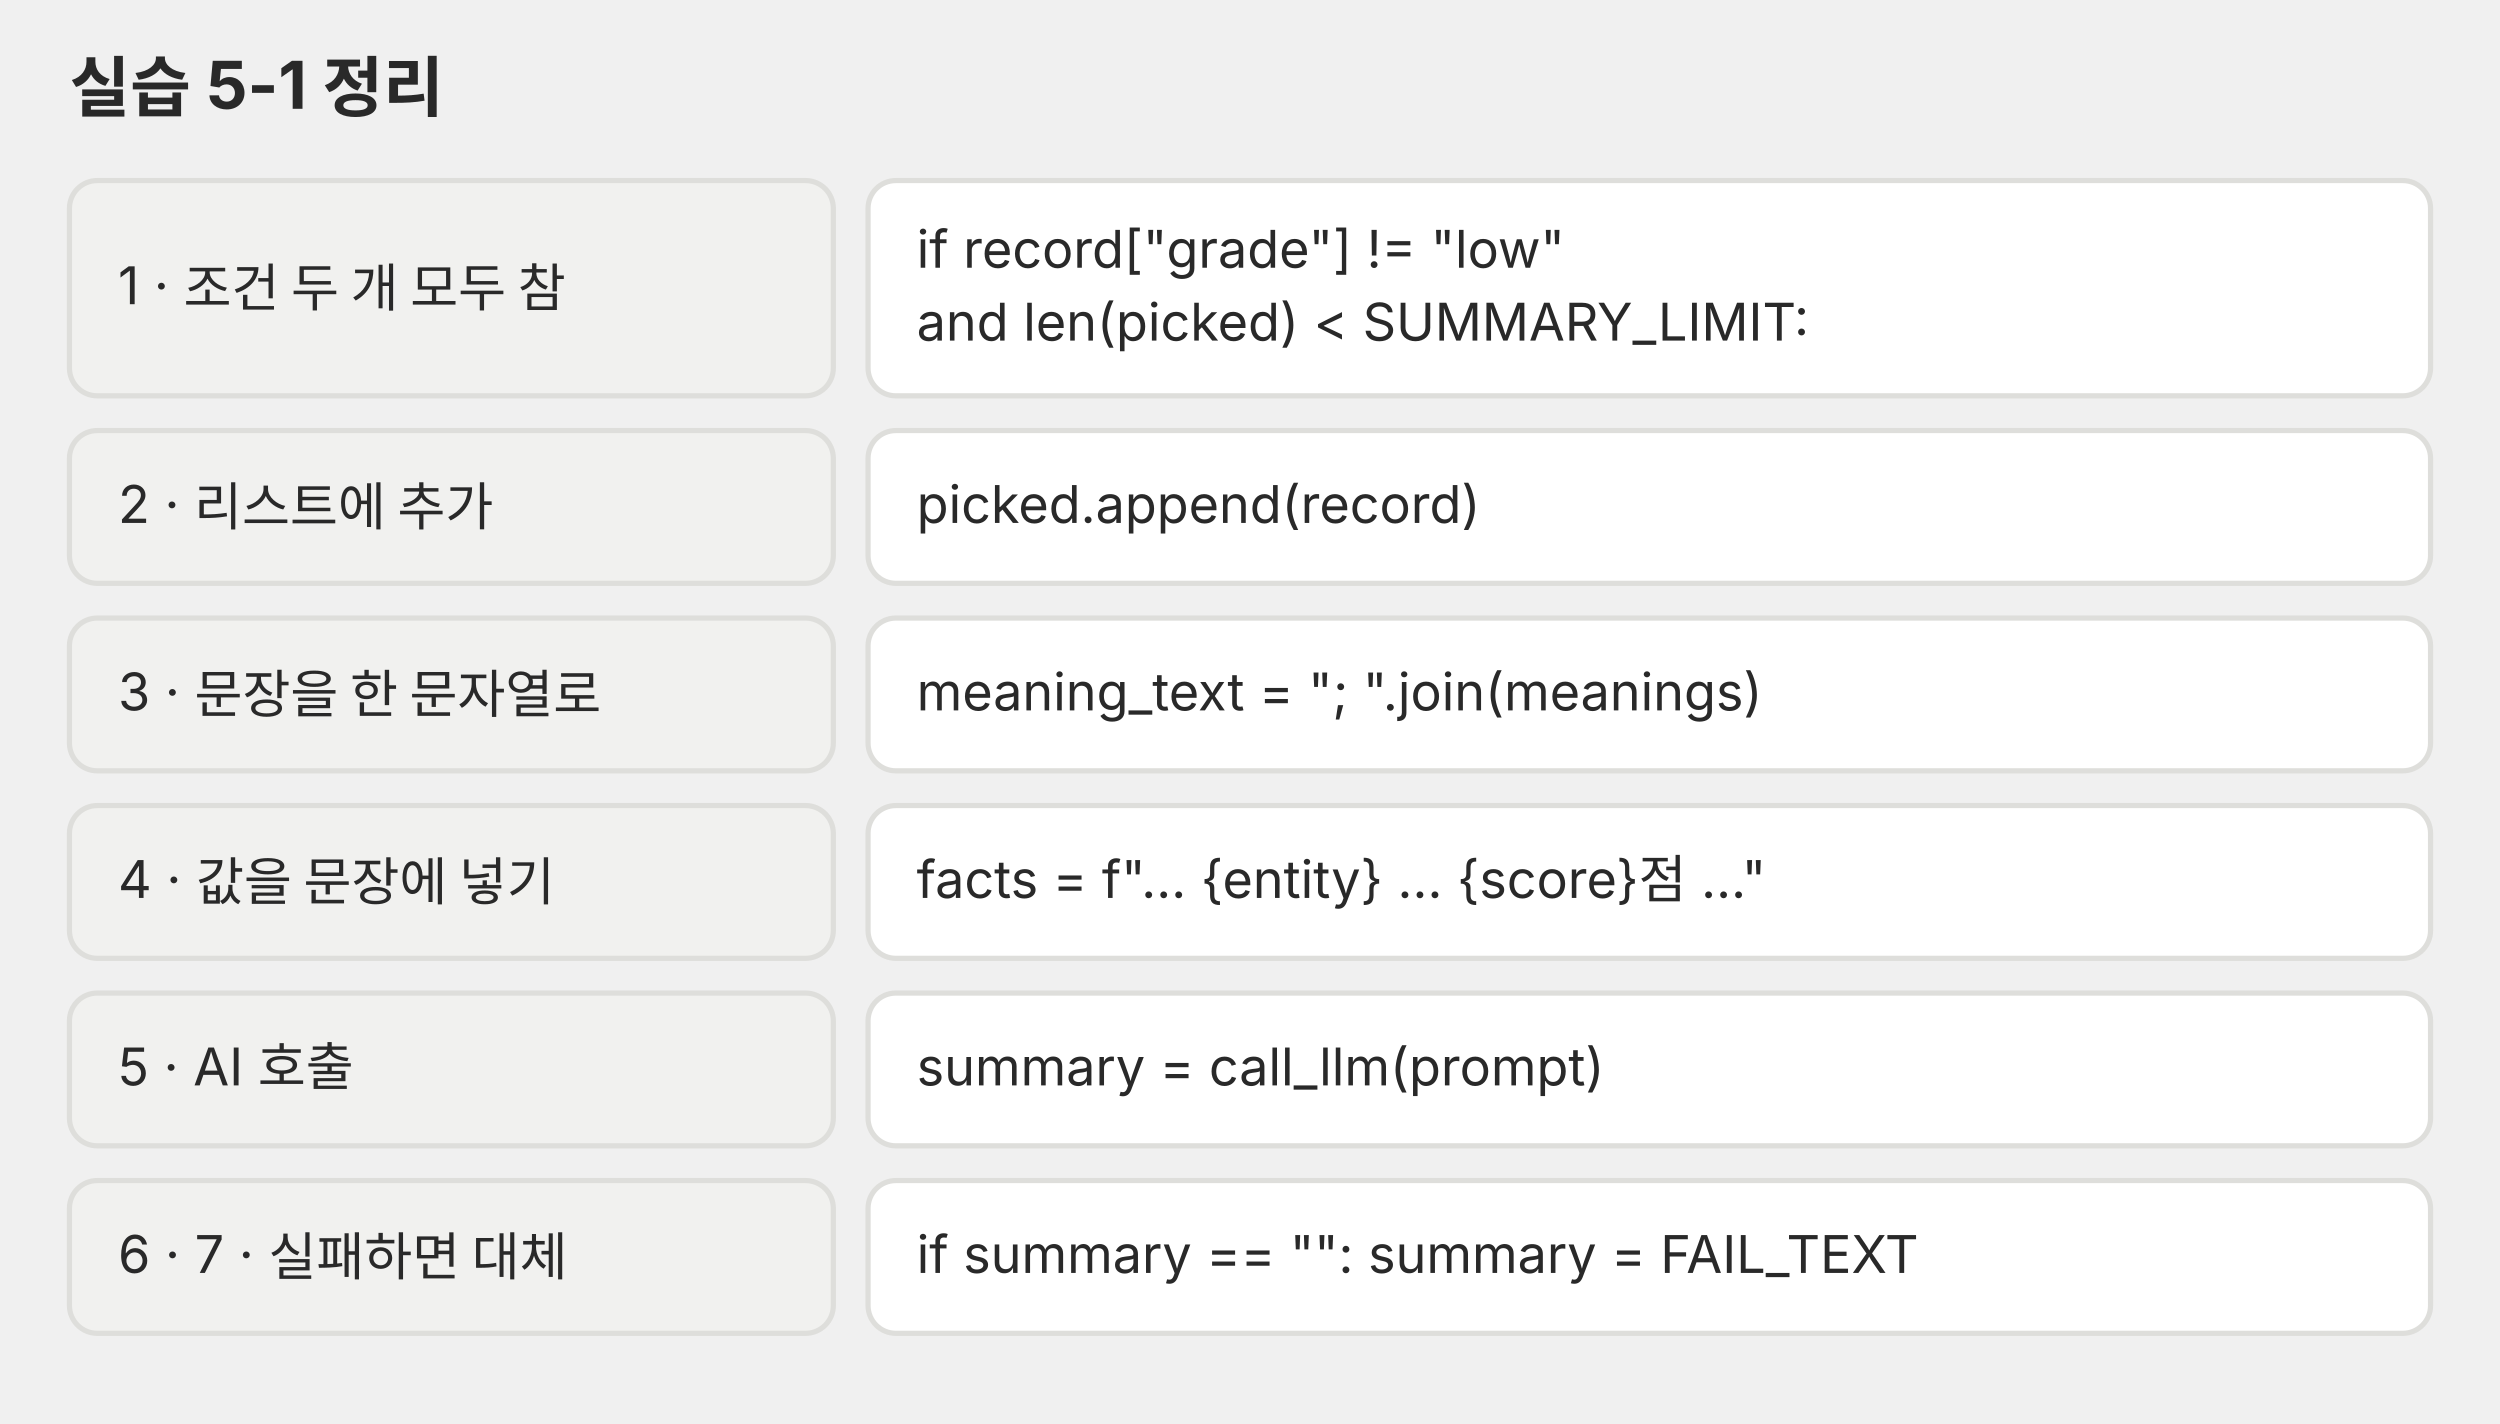
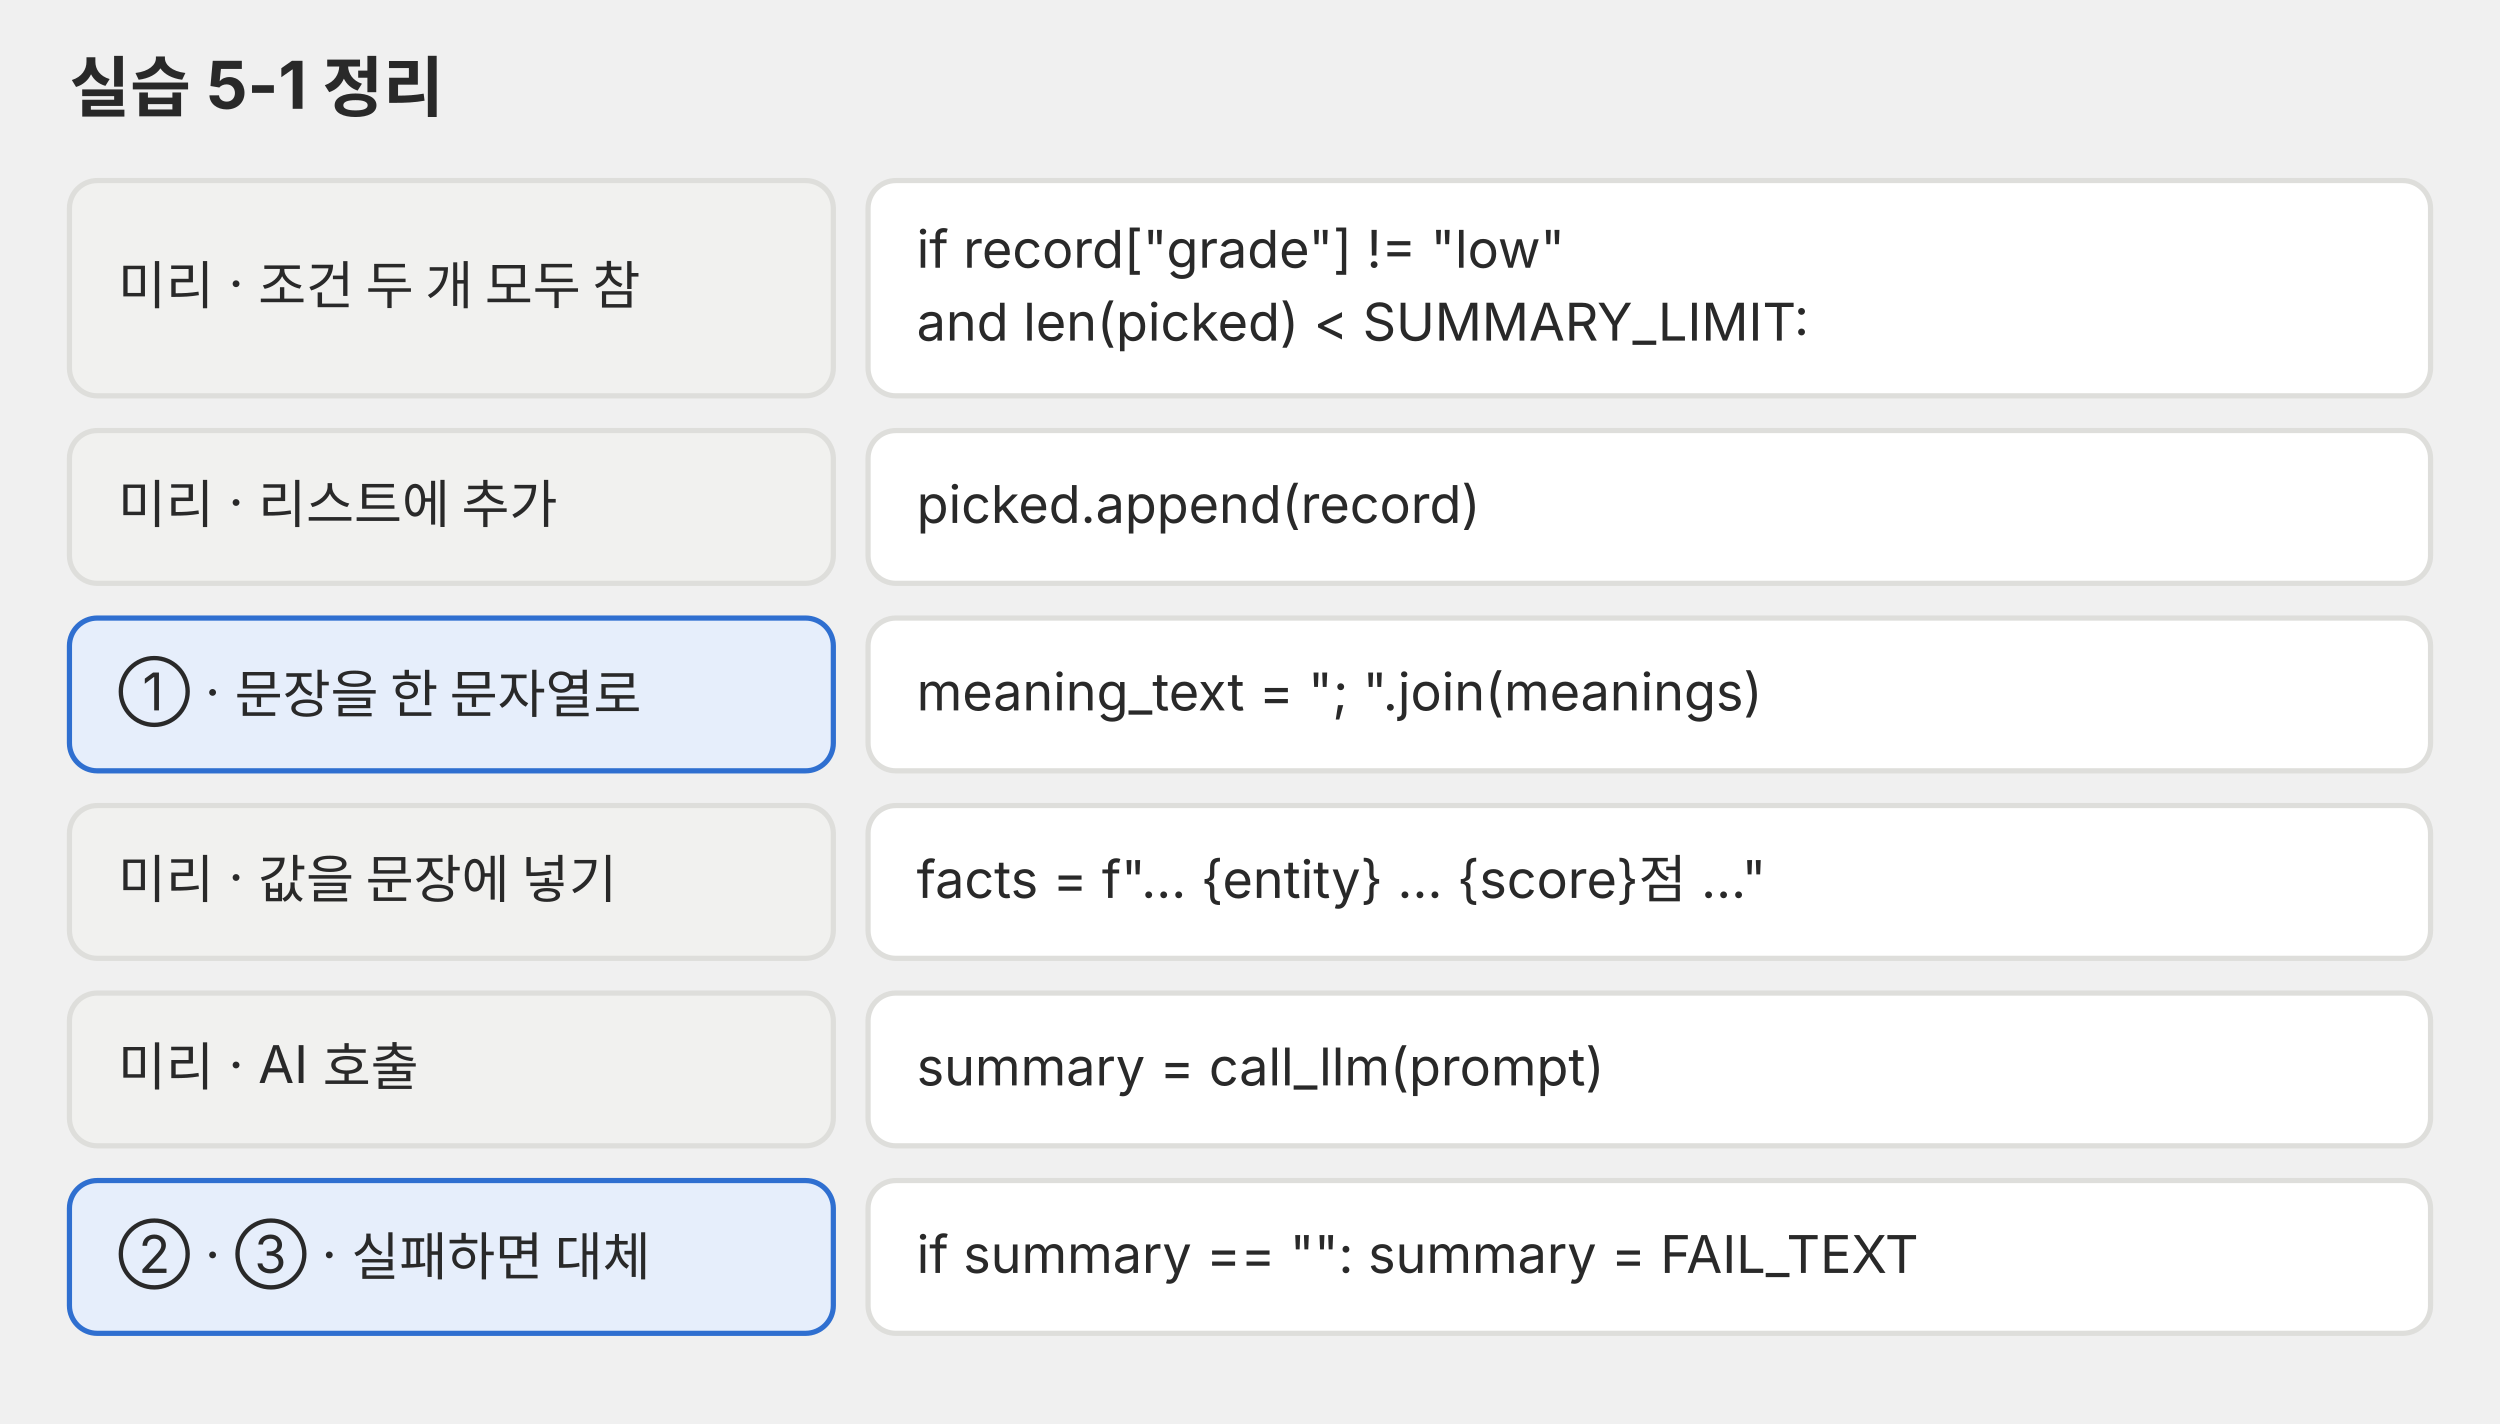
<svg xmlns="http://www.w3.org/2000/svg" viewBox="0 0 720 410" role="img">
  <defs>
    <marker id="a-p06" viewBox="0 0 10 10" refX="9" refY="5" markerWidth="7" markerHeight="7" orient="auto-start-reverse">
      <path d="M0,0 L10,5 L0,10 z" fill="#666660" />
    </marker>
  </defs>
  <g font-family="Pretendard, 'Noto Sans KR', -apple-system, 'Segoe UI', sans-serif">
    <text x="20" y="32" font-size="19" fill="#292929" font-weight="700">실습 5-1 정리</text>
    <rect x="20" y="52" width="220" height="62" rx="8" fill="#f1f1ef" stroke="#dededb" stroke-width="1.5" />
-     <text x="34" y="87.6" font-size="15" fill="#292929">1 · 조건 두 개 모두 참</text>
+     <text x="34" y="87.6" font-size="15" fill="#292929">미리 · 조건 두 개 모두 참</text>
    <rect x="250" y="52" width="450" height="62" rx="8" fill="#ffffff" stroke="#dededb" stroke-width="1.5" />
    <text x="264" y="77.1" font-size="15" fill="#292929">if record["grade"] != "low"</text>
    <text x="264" y="98.1" font-size="15" fill="#292929">and len(picked) &lt; SUMMARY_LIMIT:</text>
    <rect x="20" y="124" width="220" height="44" rx="8" fill="#f1f1ef" stroke="#dededb" stroke-width="1.5" />
-     <text x="34" y="150.6" font-size="15" fill="#292929">2 · 리스트에 추가</text>
+     <text x="34" y="150.6" font-size="15" fill="#292929">미리 · 리스트에 추가</text>
    <rect x="250" y="124" width="450" height="44" rx="8" fill="#ffffff" stroke="#dededb" stroke-width="1.5" />
    <text x="264" y="150.6" font-size="15" fill="#292929">picked.append(record)</text>
-     <rect x="20" y="178" width="220" height="44" rx="8" fill="#f1f1ef" stroke="#dededb" stroke-width="1.5" />
-     <text x="34" y="204.6" font-size="15" fill="#292929">3 · 문장을 한 문자열로</text>
+     <rect x="20" y="178" width="220" height="44" rx="8" fill="#e6eefb" stroke="#2f6fd0" stroke-width="1.5" />
+     <text x="34" y="204.6" font-size="15" fill="#292929">① · 문장을 한 문자열로</text>
    <rect x="250" y="178" width="450" height="44" rx="8" fill="#ffffff" stroke="#dededb" stroke-width="1.5" />
    <text x="264" y="204.6" font-size="15" fill="#292929">meaning_text = "; ".join(meanings)</text>
    <rect x="20" y="232" width="220" height="44" rx="8" fill="#f1f1ef" stroke="#dededb" stroke-width="1.5" />
-     <text x="34" y="258.6" font-size="15" fill="#292929">4 · 값을 문장에 넣기</text>
+     <text x="34" y="258.6" font-size="15" fill="#292929">미리 · 값을 문장에 넣기</text>
    <rect x="250" y="232" width="450" height="44" rx="8" fill="#ffffff" stroke="#dededb" stroke-width="1.5" />
    <text x="264" y="258.6" font-size="15" fill="#292929">facts = f"… {entity} … {score}점 …"</text>
    <rect x="20" y="286" width="220" height="44" rx="8" fill="#f1f1ef" stroke="#dededb" stroke-width="1.5" />
-     <text x="34" y="312.6" font-size="15" fill="#292929">5 · AI 호출</text>
+     <text x="34" y="312.6" font-size="15" fill="#292929">미리 · AI 호출</text>
    <rect x="250" y="286" width="450" height="44" rx="8" fill="#ffffff" stroke="#dededb" stroke-width="1.5" />
    <text x="264" y="312.6" font-size="15" fill="#292929">summary = call_llm(prompt)</text>
-     <rect x="20" y="340" width="220" height="44" rx="8" fill="#f1f1ef" stroke="#dededb" stroke-width="1.5" />
-     <text x="34" y="366.6" font-size="15" fill="#292929">6 · 7 · 실패하면 대체</text>
+     <rect x="20" y="340" width="220" height="44" rx="8" fill="#e6eefb" stroke="#2f6fd0" stroke-width="1.5" />
+     <text x="34" y="366.6" font-size="15" fill="#292929">② · ③ · 실패하면 대체</text>
    <rect x="250" y="340" width="450" height="44" rx="8" fill="#ffffff" stroke="#dededb" stroke-width="1.5" />
    <text x="264" y="366.6" font-size="15" fill="#292929">if summary == "": summary = FAIL_TEXT</text>
  </g>
</svg>
